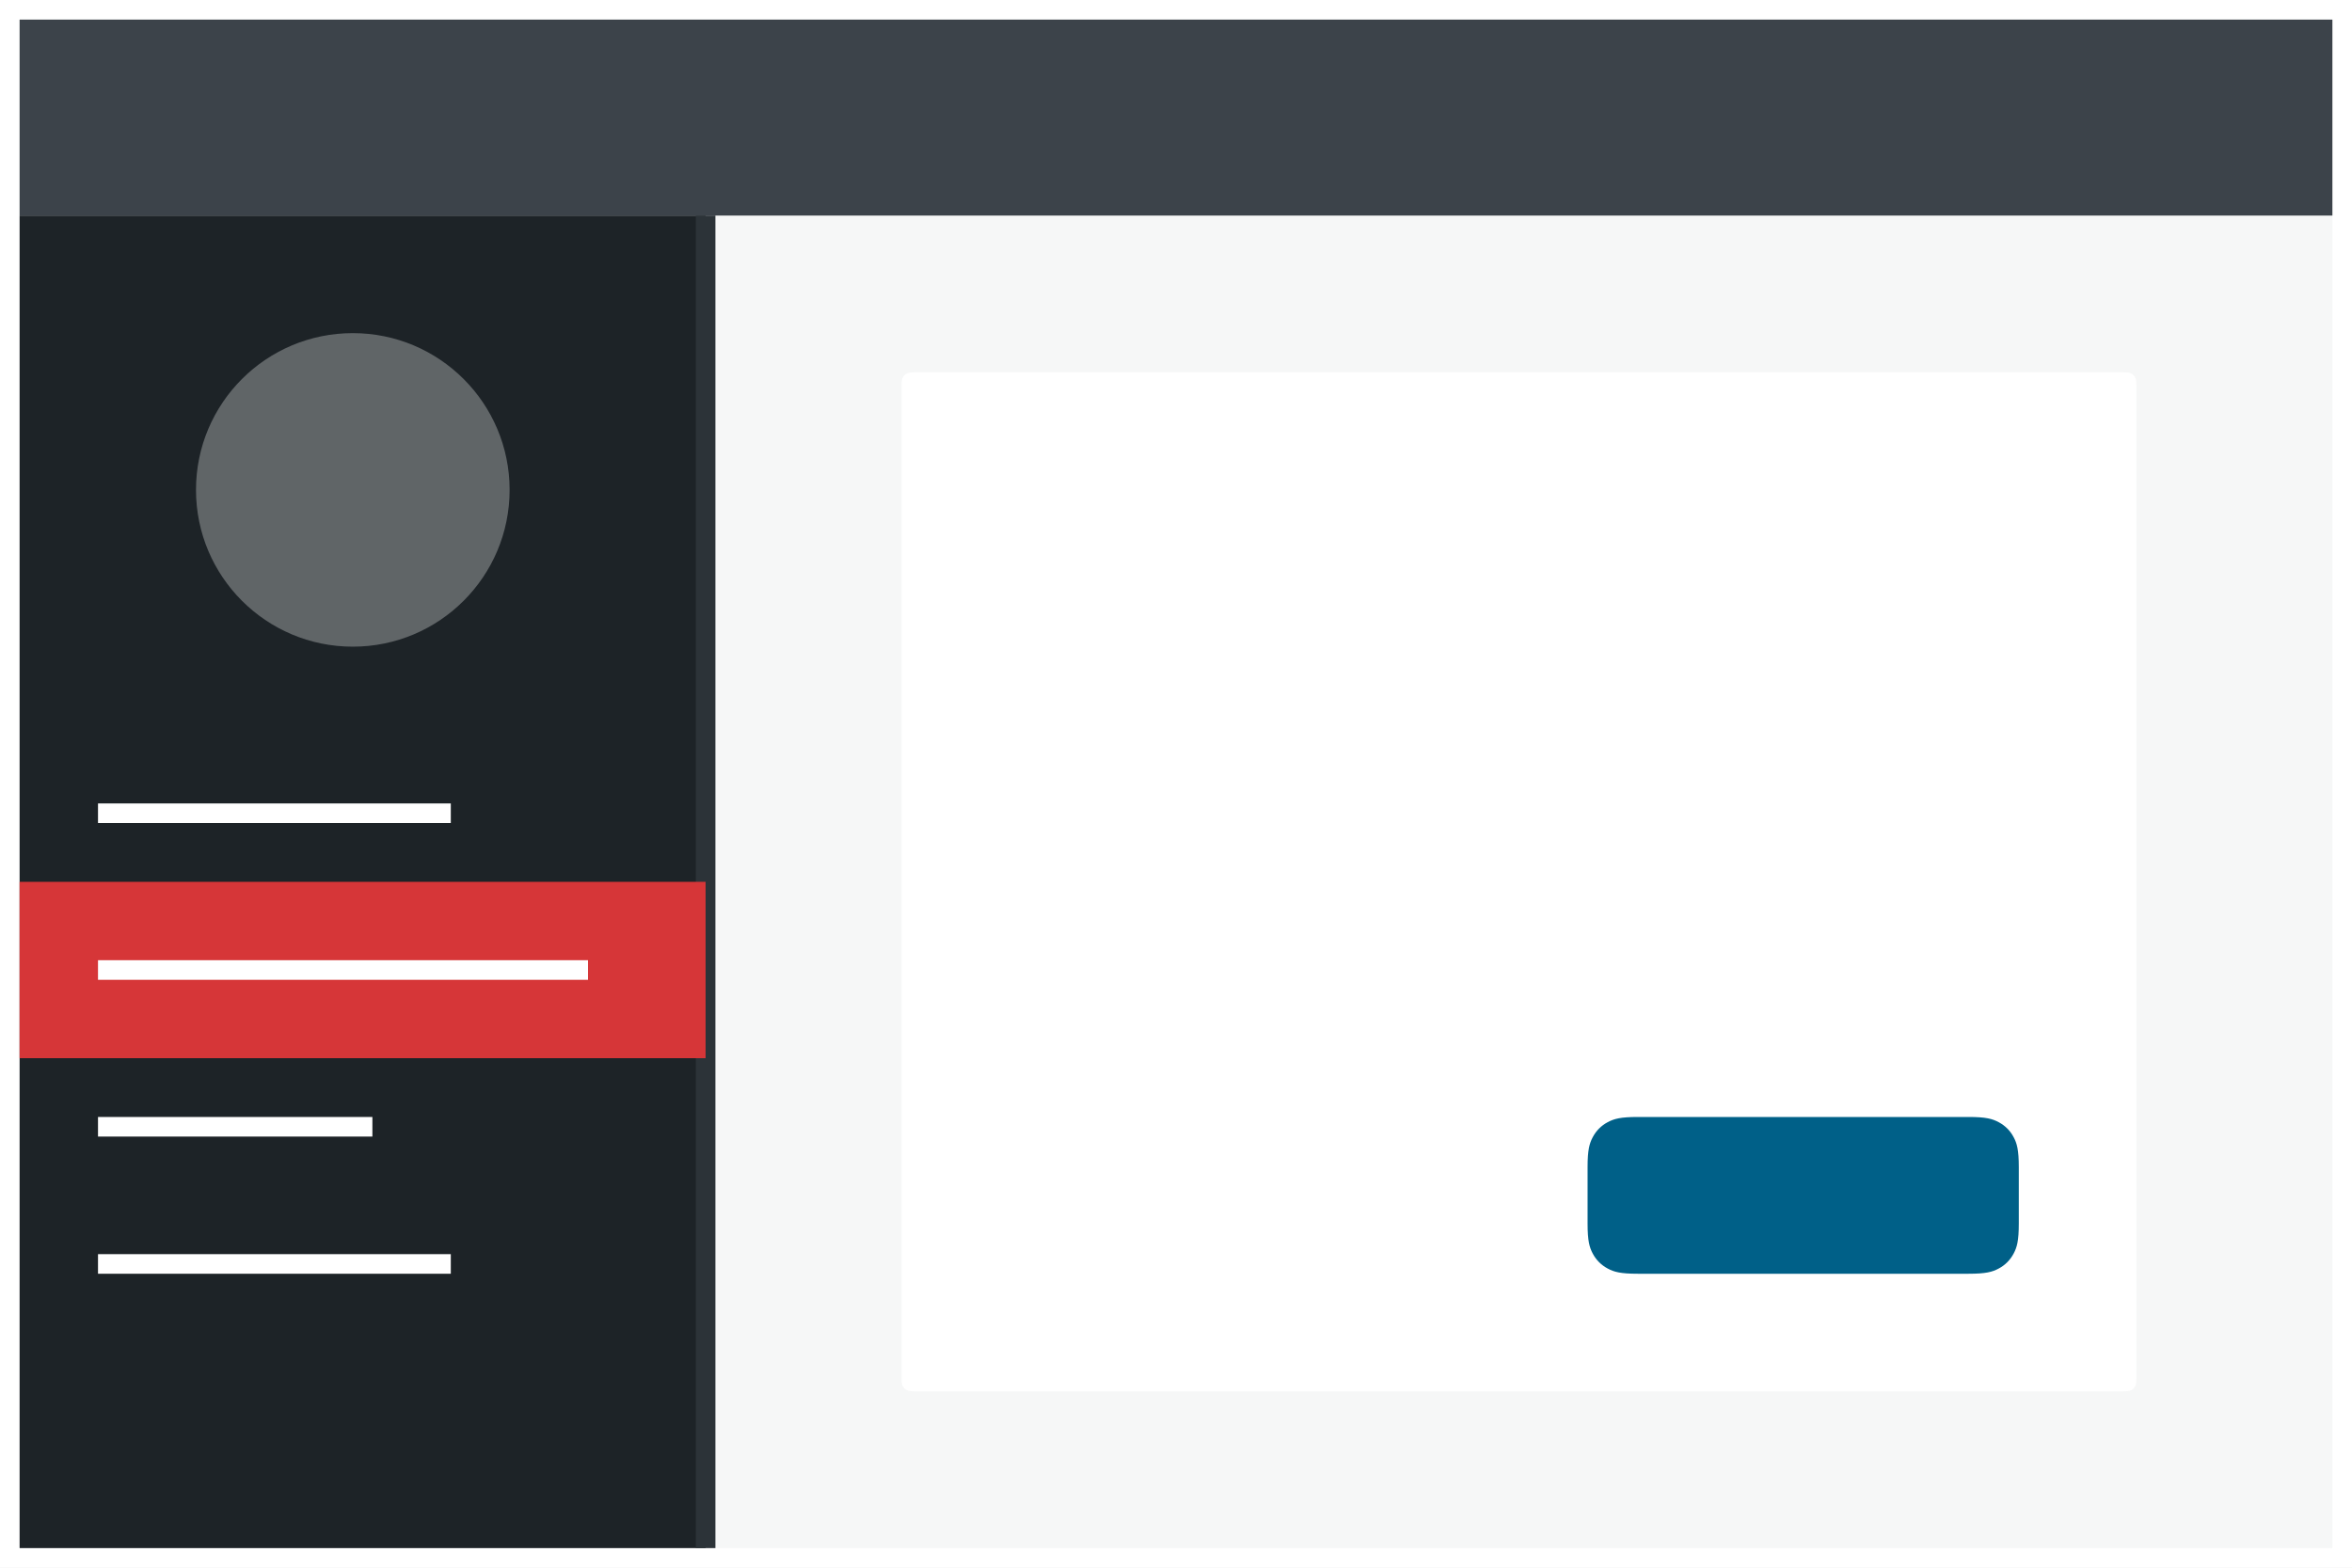
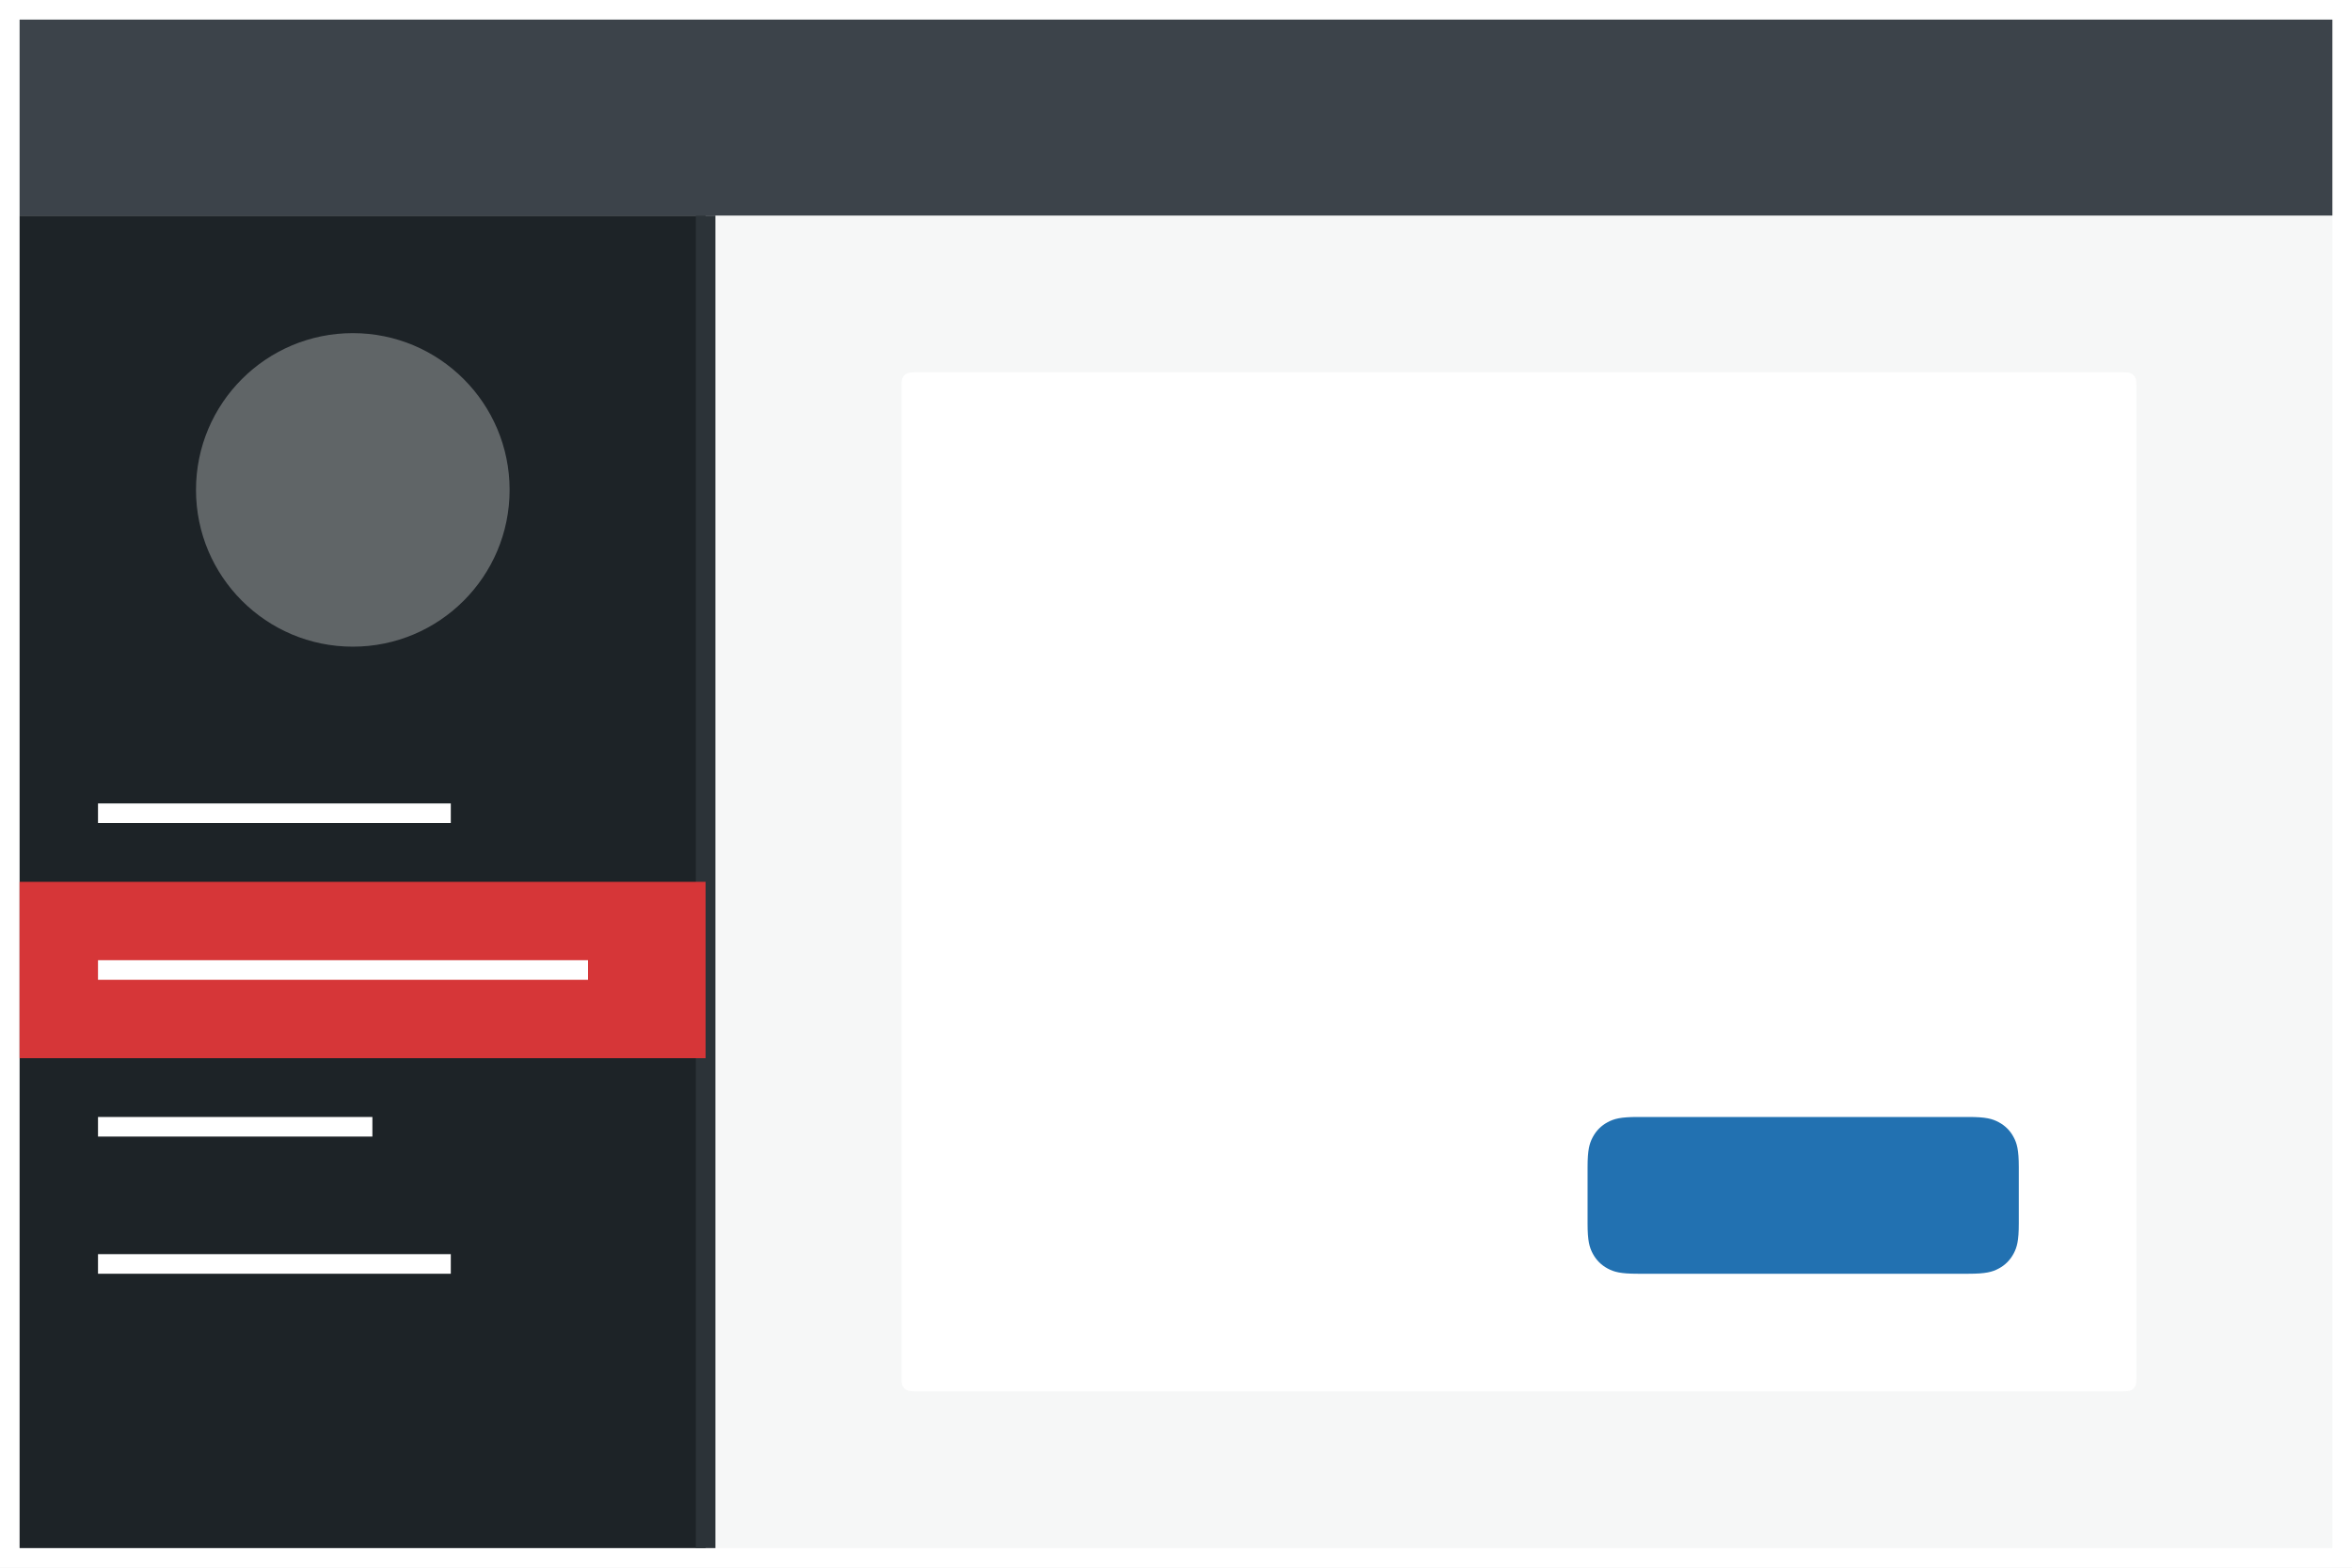
<svg xmlns="http://www.w3.org/2000/svg" width="120" height="80">
  <g fill="none" fill-rule="evenodd">
    <path fill="#FFF" d="M0 0h120v80H0z" />
    <path fill="#F6F7F7" d="M36 11h83v68H36z" />
    <path d="M46.641 19h61.718c.223 0 .304.023.385.067a.454.454 0 01.19.189c.043.081.066.162.066.385v50.718c0 .223-.023.304-.067.385a.454.454 0 01-.189.19c-.081.043-.162.066-.385.066H46.641c-.223 0-.304-.023-.385-.067a.454.454 0 01-.19-.189c-.043-.081-.066-.162-.066-.385V19.641c0-.223.023-.304.067-.385a.454.454 0 01.189-.19c.081-.043.162-.066.385-.066z" fill="#FFF" />
-     <path d="M83.564 57h16.872c.892 0 1.215.093 1.54.267.327.174.583.43.757.756.174.326.267.65.267 1.54v2.873c0 .892-.093 1.215-.267 1.54-.174.327-.43.583-.756.757-.326.174-.65.267-1.54.267H83.563c-.892 0-1.215-.093-1.54-.267a1.817 1.817 0 01-.757-.756c-.174-.326-.267-.65-.267-1.54v-2.873c0-.892.093-1.215.267-1.54.174-.327.43-.583.756-.757.326-.174.65-.267 1.54-.267z" fill="#006088" />
+     <path d="M83.564 57h16.872c.892 0 1.215.093 1.54.267.327.174.583.43.757.756.174.326.267.65.267 1.54v2.873c0 .892-.093 1.215-.267 1.54-.174.327-.43.583-.756.757-.326.174-.65.267-1.54.267H83.563c-.892 0-1.215-.093-1.54-.267a1.817 1.817 0 01-.757-.756c-.174-.326-.267-.65-.267-1.54v-2.873c0-.892.093-1.215.267-1.54.174-.327.43-.583.756-.757.326-.174.65-.267 1.54-.267z" fill="#2271B1" />
    <path fill="#1D2327" d="M1 11h35v68H1z" />
    <path fill="#2C3338" d="M35.5 11h1v68h-1z" />
    <path fill="#D63638" d="M1 45h35v9H1z" />
    <path d="M23 64v1H5v-1h18zm-4-7v1H5v-1h14zm11-8v1H5v-1h25zm-7-8v1H5v-1h18z" fill="#FFF" />
    <circle fill-opacity=".3" fill="#FFF" cx="18" cy="25" r="8" />
    <path fill="#3C434A" d="M1 1h118v10H1z" />
  </g>
</svg>
